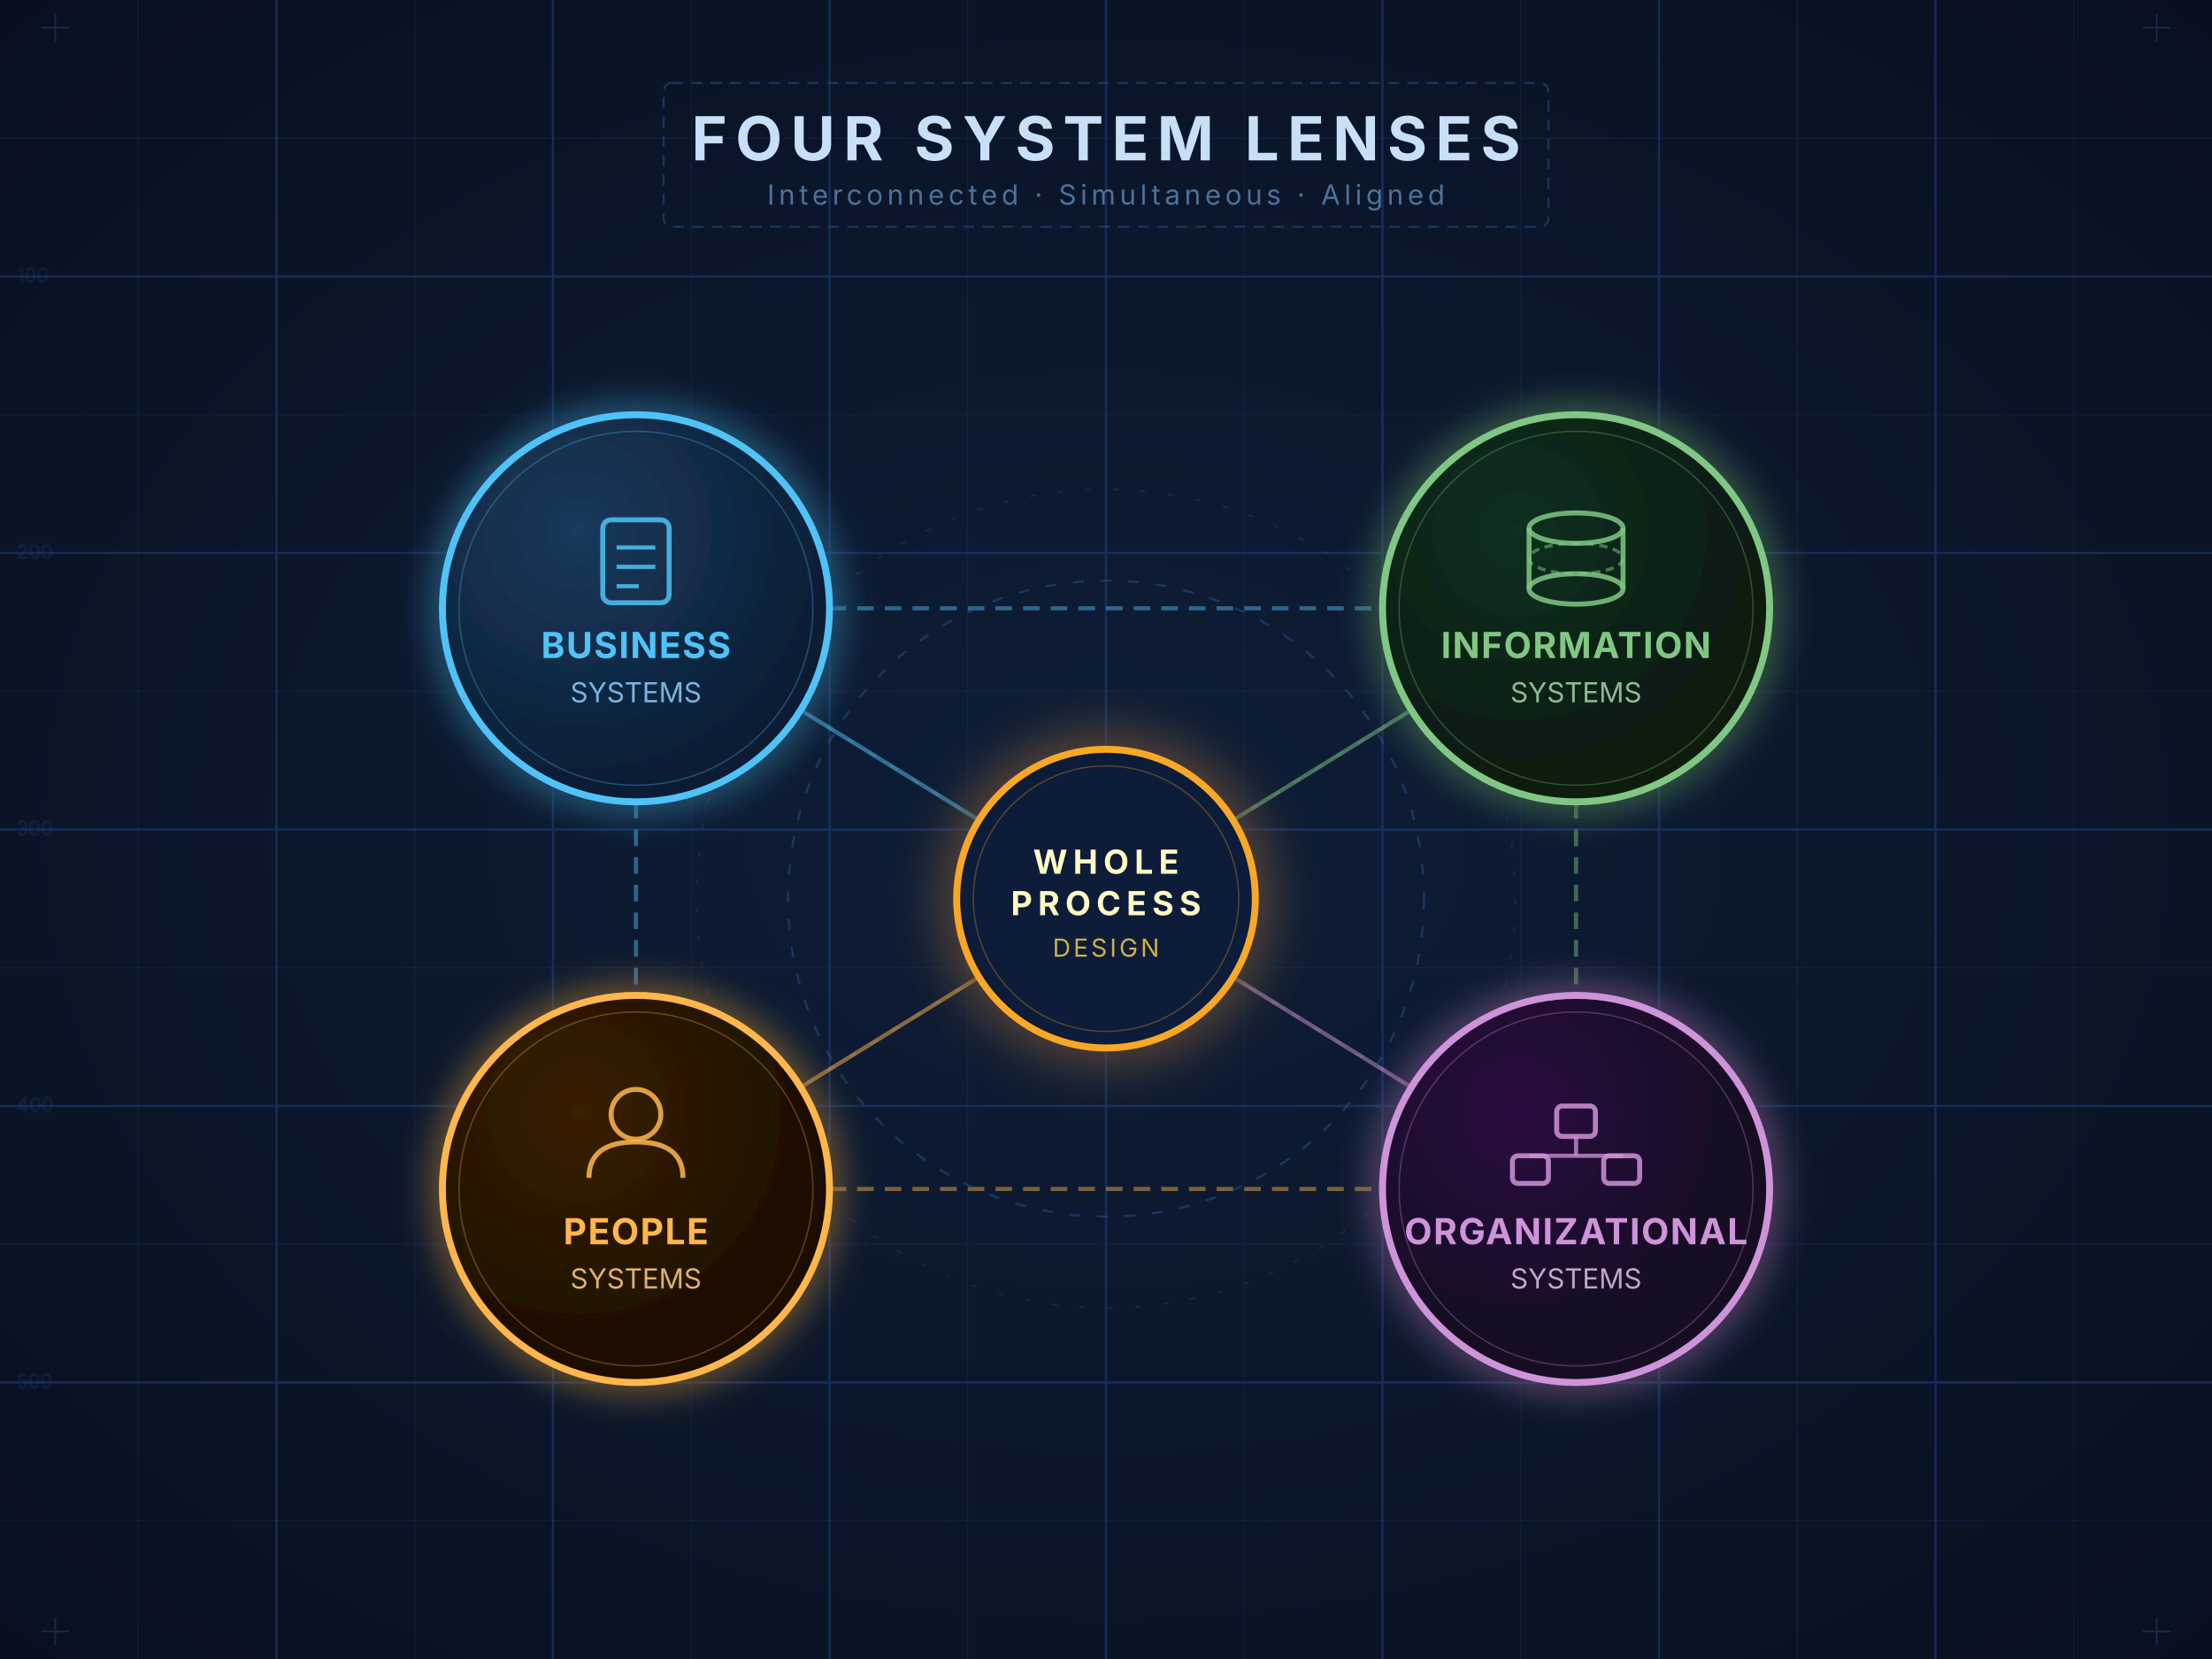
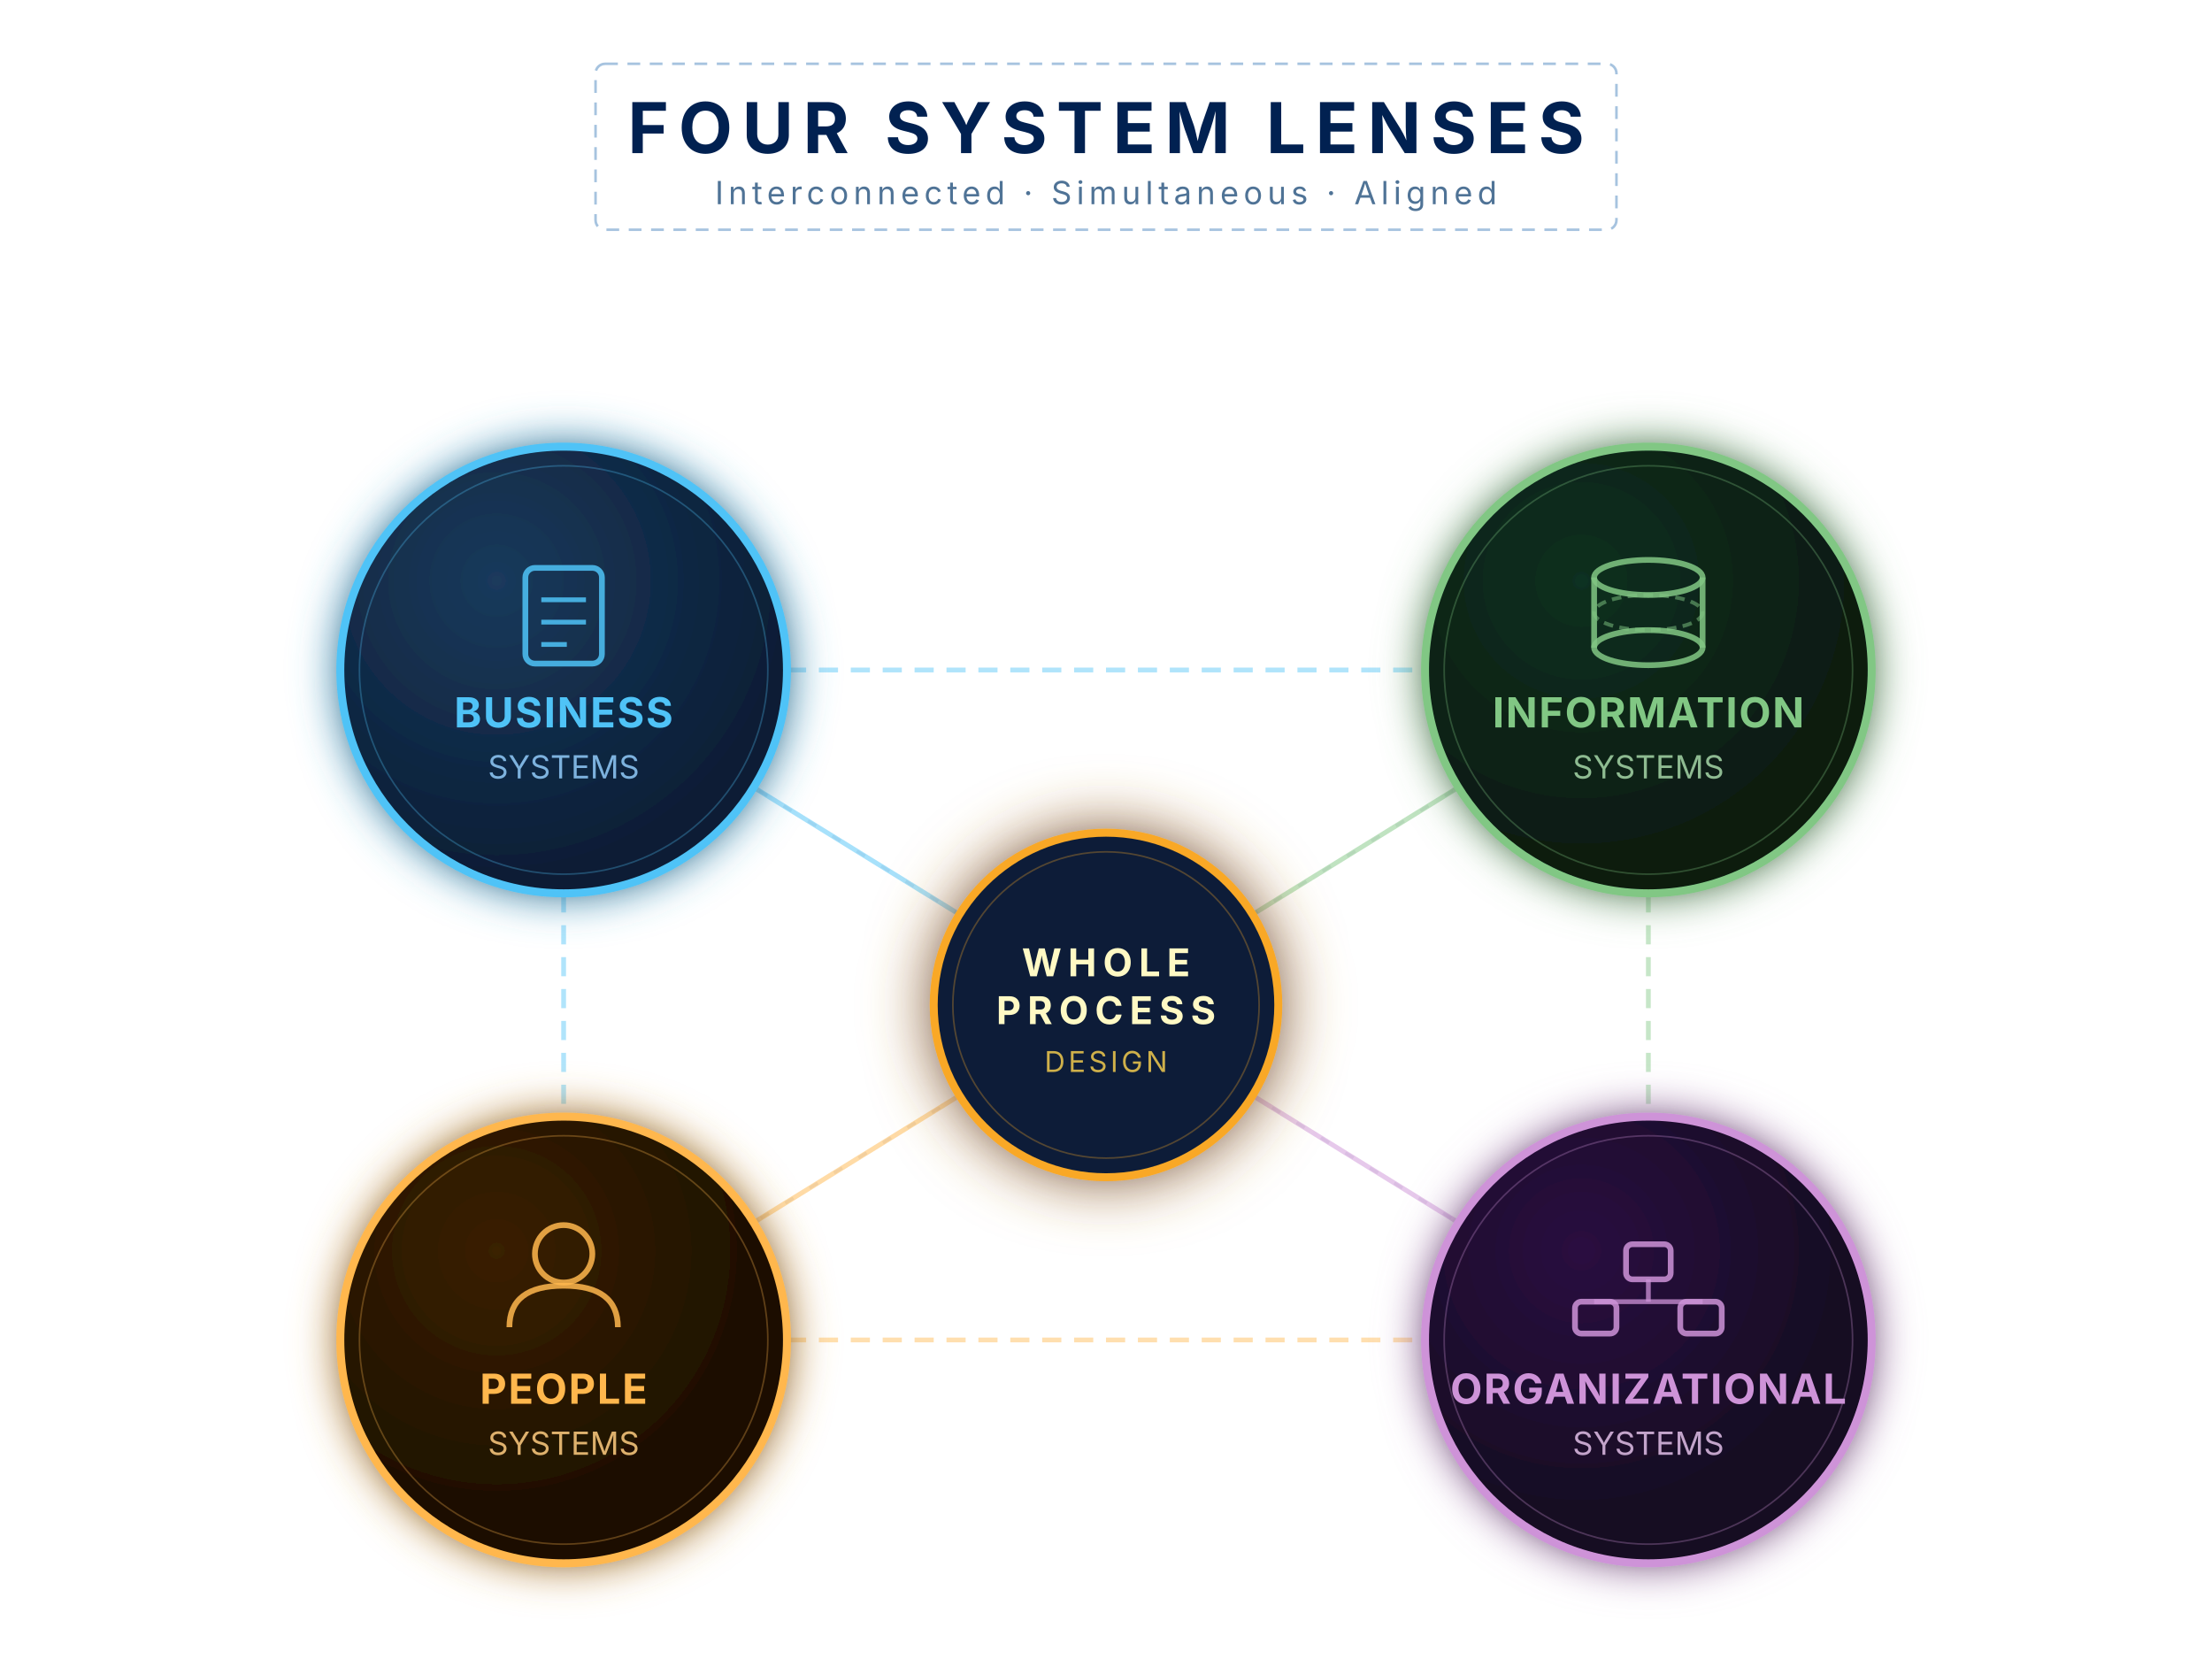
- <svg xmlns="http://www.w3.org/2000/svg" viewBox="0 0 800 600" width="800" height="600" font-family="system-ui, -apple-system, sans-serif">
+ <svg xmlns="http://www.w3.org/2000/svg" viewBox="150 10 500 520" width="800" height="600" font-family="system-ui, -apple-system, sans-serif">
  <defs>
-     <radialGradient id="bgGrad" cx="50%" cy="50%" r="70%">
-       <stop offset="0%" stop-color="#0e1e38" />
-       <stop offset="100%" stop-color="#081020" />
-     </radialGradient>
    <filter id="nodeGlow" x="-50%" y="-50%" width="200%" height="200%">
      <feGaussianBlur stdDeviation="7" result="blur" />
      <feMerge>
        <feMergeNode in="blur" />
        <feMergeNode in="SourceGraphic" />
      </feMerge>
    </filter>
    <filter id="centerGlow" x="-40%" y="-40%" width="180%" height="180%">
      <feGaussianBlur stdDeviation="10" result="blur" />
      <feMerge>
        <feMergeNode in="blur" />
        <feMergeNode in="SourceGraphic" />
      </feMerge>
    </filter>
    <radialGradient id="bizGrad" cx="35%" cy="30%" r="65%">
      <stop offset="0%" stop-color="#1a3a5c" />
      <stop offset="100%" stop-color="#0a1e36" />
    </radialGradient>
    <radialGradient id="infoGrad" cx="35%" cy="30%" r="65%">
      <stop offset="0%" stop-color="#0f3020" />
      <stop offset="100%" stop-color="#071a10" />
    </radialGradient>
    <radialGradient id="peopleGrad" cx="35%" cy="30%" r="65%">
      <stop offset="0%" stop-color="#3a2000" />
      <stop offset="100%" stop-color="#1a0e00" />
    </radialGradient>
    <radialGradient id="orgGrad" cx="35%" cy="30%" r="65%">
      <stop offset="0%" stop-color="#2a1040" />
      <stop offset="100%" stop-color="#140820" />
    </radialGradient>
  </defs>
-   <rect width="800" height="600" fill="url(#bgGrad)" />
-   <g stroke="#1e4080" stroke-width="0.8" opacity="0.55">
-     <line x1="0" y1="100" x2="800" y2="100" />
-     <line x1="0" y1="200" x2="800" y2="200" />
-     <line x1="0" y1="300" x2="800" y2="300" />
-     <line x1="0" y1="400" x2="800" y2="400" />
-     <line x1="0" y1="500" x2="800" y2="500" />
-     <line x1="100" y1="0" x2="100" y2="600" />
-     <line x1="200" y1="0" x2="200" y2="600" />
-     <line x1="300" y1="0" x2="300" y2="600" />
-     <line x1="400" y1="0" x2="400" y2="600" />
-     <line x1="500" y1="0" x2="500" y2="600" />
-     <line x1="600" y1="0" x2="600" y2="600" />
-     <line x1="700" y1="0" x2="700" y2="600" />
-   </g>
-   <g stroke="#1a3870" stroke-width="0.3" opacity="0.35">
-     <line x1="0" y1="50" x2="800" y2="50" />
-     <line x1="0" y1="150" x2="800" y2="150" />
-     <line x1="0" y1="250" x2="800" y2="250" />
-     <line x1="0" y1="350" x2="800" y2="350" />
-     <line x1="0" y1="450" x2="800" y2="450" />
-     <line x1="0" y1="550" x2="800" y2="550" />
-     <line x1="50" y1="0" x2="50" y2="600" />
-     <line x1="150" y1="0" x2="150" y2="600" />
-     <line x1="250" y1="0" x2="250" y2="600" />
-     <line x1="350" y1="0" x2="350" y2="600" />
-     <line x1="450" y1="0" x2="450" y2="600" />
-     <line x1="550" y1="0" x2="550" y2="600" />
-     <line x1="650" y1="0" x2="650" y2="600" />
-     <line x1="750" y1="0" x2="750" y2="600" />
-   </g>
-   <g stroke="#2a5090" stroke-width="0.6" opacity="0.4">
-     <line x1="15" y1="10" x2="25" y2="10" />
-     <line x1="20" y1="5" x2="20" y2="15" />
-     <line x1="775" y1="10" x2="785" y2="10" />
-     <line x1="780" y1="5" x2="780" y2="15" />
-     <line x1="15" y1="590" x2="25" y2="590" />
-     <line x1="20" y1="585" x2="20" y2="595" />
-     <line x1="775" y1="590" x2="785" y2="590" />
-     <line x1="780" y1="585" x2="780" y2="595" />
-   </g>
-   <g stroke="#2a5090" stroke-width="0.5" opacity="0.3" fill="#4080c0" font-size="7">
-     <text x="6" y="102" opacity="0.5" fill="#4080c0">100</text>
-     <text x="6" y="202" opacity="0.5" fill="#4080c0">200</text>
-     <text x="6" y="302" opacity="0.5" fill="#4080c0">300</text>
-     <text x="6" y="402" opacity="0.5" fill="#4080c0">400</text>
-     <text x="6" y="502" opacity="0.5" fill="#4080c0">500</text>
-   </g>
  <g stroke-width="1.5" stroke-dasharray="6,4" opacity="0.45">
    <line x1="230" y1="220" x2="570" y2="220" stroke="#4fc3f7" />
    <line x1="230" y1="220" x2="230" y2="430" stroke="#4fc3f7" />
    <line x1="570" y1="220" x2="570" y2="430" stroke="#81c784" />
    <line x1="230" y1="430" x2="570" y2="430" stroke="#ffb74d" />
  </g>
  <line x1="230" y1="220" x2="570" y2="430" stroke="#8080a0" stroke-width="1" stroke-dasharray="3,6" opacity="0.2" />
  <line x1="570" y1="220" x2="230" y2="430" stroke="#8080a0" stroke-width="1" stroke-dasharray="3,6" opacity="0.2" />
  <g stroke-width="1.5" opacity="0.5">
    <line x1="230" y1="220" x2="400" y2="325" stroke="#4fc3f7" />
    <line x1="570" y1="220" x2="400" y2="325" stroke="#81c784" />
    <line x1="230" y1="430" x2="400" y2="325" stroke="#ffb74d" />
    <line x1="570" y1="430" x2="400" y2="325" stroke="#ce93d8" />
  </g>
-   <circle cx="400" cy="325" r="115" fill="none" stroke="#2a5090" stroke-width="0.8" stroke-dasharray="4,6" opacity="0.5" />
-   <circle cx="400" cy="325" r="148" fill="none" stroke="#2a5090" stroke-width="0.5" stroke-dasharray="2,8" opacity="0.3" />
  <circle cx="400" cy="325" r="54" fill="#0e1e38" stroke="#f9a825" stroke-width="2.5" filter="url(#centerGlow)" />
  <circle cx="400" cy="325" r="48" fill="none" stroke="#f9a825" stroke-width="0.5" opacity="0.3" />
  <text x="400" y="316" text-anchor="middle" font-size="12" font-weight="700" fill="#fff9c4" letter-spacing="2">WHOLE</text>
  <text x="400" y="331" text-anchor="middle" font-size="12" font-weight="700" fill="#fff9c4" letter-spacing="2">PROCESS</text>
  <text x="400" y="346" text-anchor="middle" font-size="9" fill="#ffd54f" letter-spacing="1" opacity="0.8">DESIGN</text>
  <circle cx="230" cy="220" r="70" fill="url(#bizGrad)" stroke="#4fc3f7" stroke-width="2.5" filter="url(#nodeGlow)" />
  <circle cx="230" cy="220" r="64" fill="none" stroke="#4fc3f7" stroke-width="0.5" opacity="0.3" />
  <rect x="218" y="188" width="24" height="30" rx="3" fill="none" stroke="#4fc3f7" stroke-width="1.8" opacity="0.85" />
  <line x1="223" y1="198" x2="237" y2="198" stroke="#4fc3f7" stroke-width="1.5" opacity="0.85" />
  <line x1="223" y1="205" x2="237" y2="205" stroke="#4fc3f7" stroke-width="1.5" opacity="0.85" />
  <line x1="223" y1="212" x2="231" y2="212" stroke="#4fc3f7" stroke-width="1.5" opacity="0.85" />
  <text x="230" y="238" text-anchor="middle" font-size="13" font-weight="700" fill="#4fc3f7" letter-spacing="0.5">BUSINESS</text>
  <text x="230" y="254" text-anchor="middle" font-size="10" fill="#90caf9" opacity="0.85">SYSTEMS</text>
  <circle cx="570" cy="220" r="70" fill="url(#infoGrad)" stroke="#81c784" stroke-width="2.5" filter="url(#nodeGlow)" />
  <circle cx="570" cy="220" r="64" fill="none" stroke="#81c784" stroke-width="0.5" opacity="0.3" />
  <ellipse cx="570" cy="191" rx="17" ry="5.5" fill="none" stroke="#81c784" stroke-width="1.8" opacity="0.85" />
  <line x1="553" y1="191" x2="553" y2="213" stroke="#81c784" stroke-width="1.8" opacity="0.85" />
  <line x1="587" y1="191" x2="587" y2="213" stroke="#81c784" stroke-width="1.8" opacity="0.85" />
  <ellipse cx="570" cy="213" rx="17" ry="5.5" fill="none" stroke="#81c784" stroke-width="1.8" opacity="0.85" />
  <ellipse cx="570" cy="202" rx="17" ry="5.5" fill="none" stroke="#81c784" stroke-width="1.2" stroke-dasharray="3,2" opacity="0.5" />
  <text x="570" y="238" text-anchor="middle" font-size="13" font-weight="700" fill="#81c784" letter-spacing="0.5">INFORMATION</text>
  <text x="570" y="254" text-anchor="middle" font-size="10" fill="#a5d6a7" opacity="0.85">SYSTEMS</text>
  <circle cx="230" cy="430" r="70" fill="url(#peopleGrad)" stroke="#ffb74d" stroke-width="2.5" filter="url(#nodeGlow)" />
  <circle cx="230" cy="430" r="64" fill="none" stroke="#ffb74d" stroke-width="0.5" opacity="0.3" />
  <circle cx="230" cy="403" r="9" fill="none" stroke="#ffb74d" stroke-width="1.8" opacity="0.85" />
  <path d="M213 426 Q213 413 230 413 Q247 413 247 426" fill="none" stroke="#ffb74d" stroke-width="1.8" opacity="0.85" />
  <text x="230" y="450" text-anchor="middle" font-size="13" font-weight="700" fill="#ffb74d" letter-spacing="0.5">PEOPLE</text>
  <text x="230" y="466" text-anchor="middle" font-size="10" fill="#ffcc80" opacity="0.85">SYSTEMS</text>
  <circle cx="570" cy="430" r="70" fill="url(#orgGrad)" stroke="#ce93d8" stroke-width="2.5" filter="url(#nodeGlow)" />
  <circle cx="570" cy="430" r="64" fill="none" stroke="#ce93d8" stroke-width="0.5" opacity="0.3" />
  <rect x="563" y="400" width="14" height="11" rx="2" fill="none" stroke="#ce93d8" stroke-width="1.8" opacity="0.85" />
  <rect x="547" y="418" width="13" height="10" rx="2" fill="none" stroke="#ce93d8" stroke-width="1.8" opacity="0.85" />
  <rect x="580" y="418" width="13" height="10" rx="2" fill="none" stroke="#ce93d8" stroke-width="1.8" opacity="0.85" />
  <line x1="570" y1="411" x2="570" y2="418" stroke="#ce93d8" stroke-width="1.5" opacity="0.75" />
  <line x1="553" y1="418" x2="587" y2="418" stroke="#ce93d8" stroke-width="1.5" opacity="0.75" />
  <text x="570" y="450" text-anchor="middle" font-size="13" font-weight="700" fill="#ce93d8" letter-spacing="0.5">ORGANIZATIONAL</text>
  <text x="570" y="466" text-anchor="middle" font-size="10" fill="#e1bee7" opacity="0.85">SYSTEMS</text>
-   <rect x="240" y="30" width="320" height="52" rx="3" fill="none" stroke="#2a5090" stroke-width="0.8" stroke-dasharray="4,3" opacity="0.5" />
-   <text x="400" y="58" text-anchor="middle" font-size="22" font-weight="700" fill="#c8dff8" letter-spacing="3">FOUR SYSTEM LENSES</text>
-   <text x="400" y="74" text-anchor="middle" font-size="10" fill="#6090c0" letter-spacing="1.5" opacity="0.75">Interconnected · Simultaneous · Aligned</text>
+   <rect x="240" y="30" width="320" height="52" rx="3" fill="none" stroke="#80a9d1" stroke-width="0.8" stroke-dasharray="4,3" opacity="0.7" />
+   <text x="400" y="58" text-anchor="middle" font-size="22" font-weight="700" fill="#012151" letter-spacing="3">FOUR SYSTEM LENSES</text>
+   <text x="400" y="74" text-anchor="middle" font-size="10" fill="#305a84" letter-spacing="1.5" opacity="0.85">Interconnected · Simultaneous · Aligned</text>
</svg>
